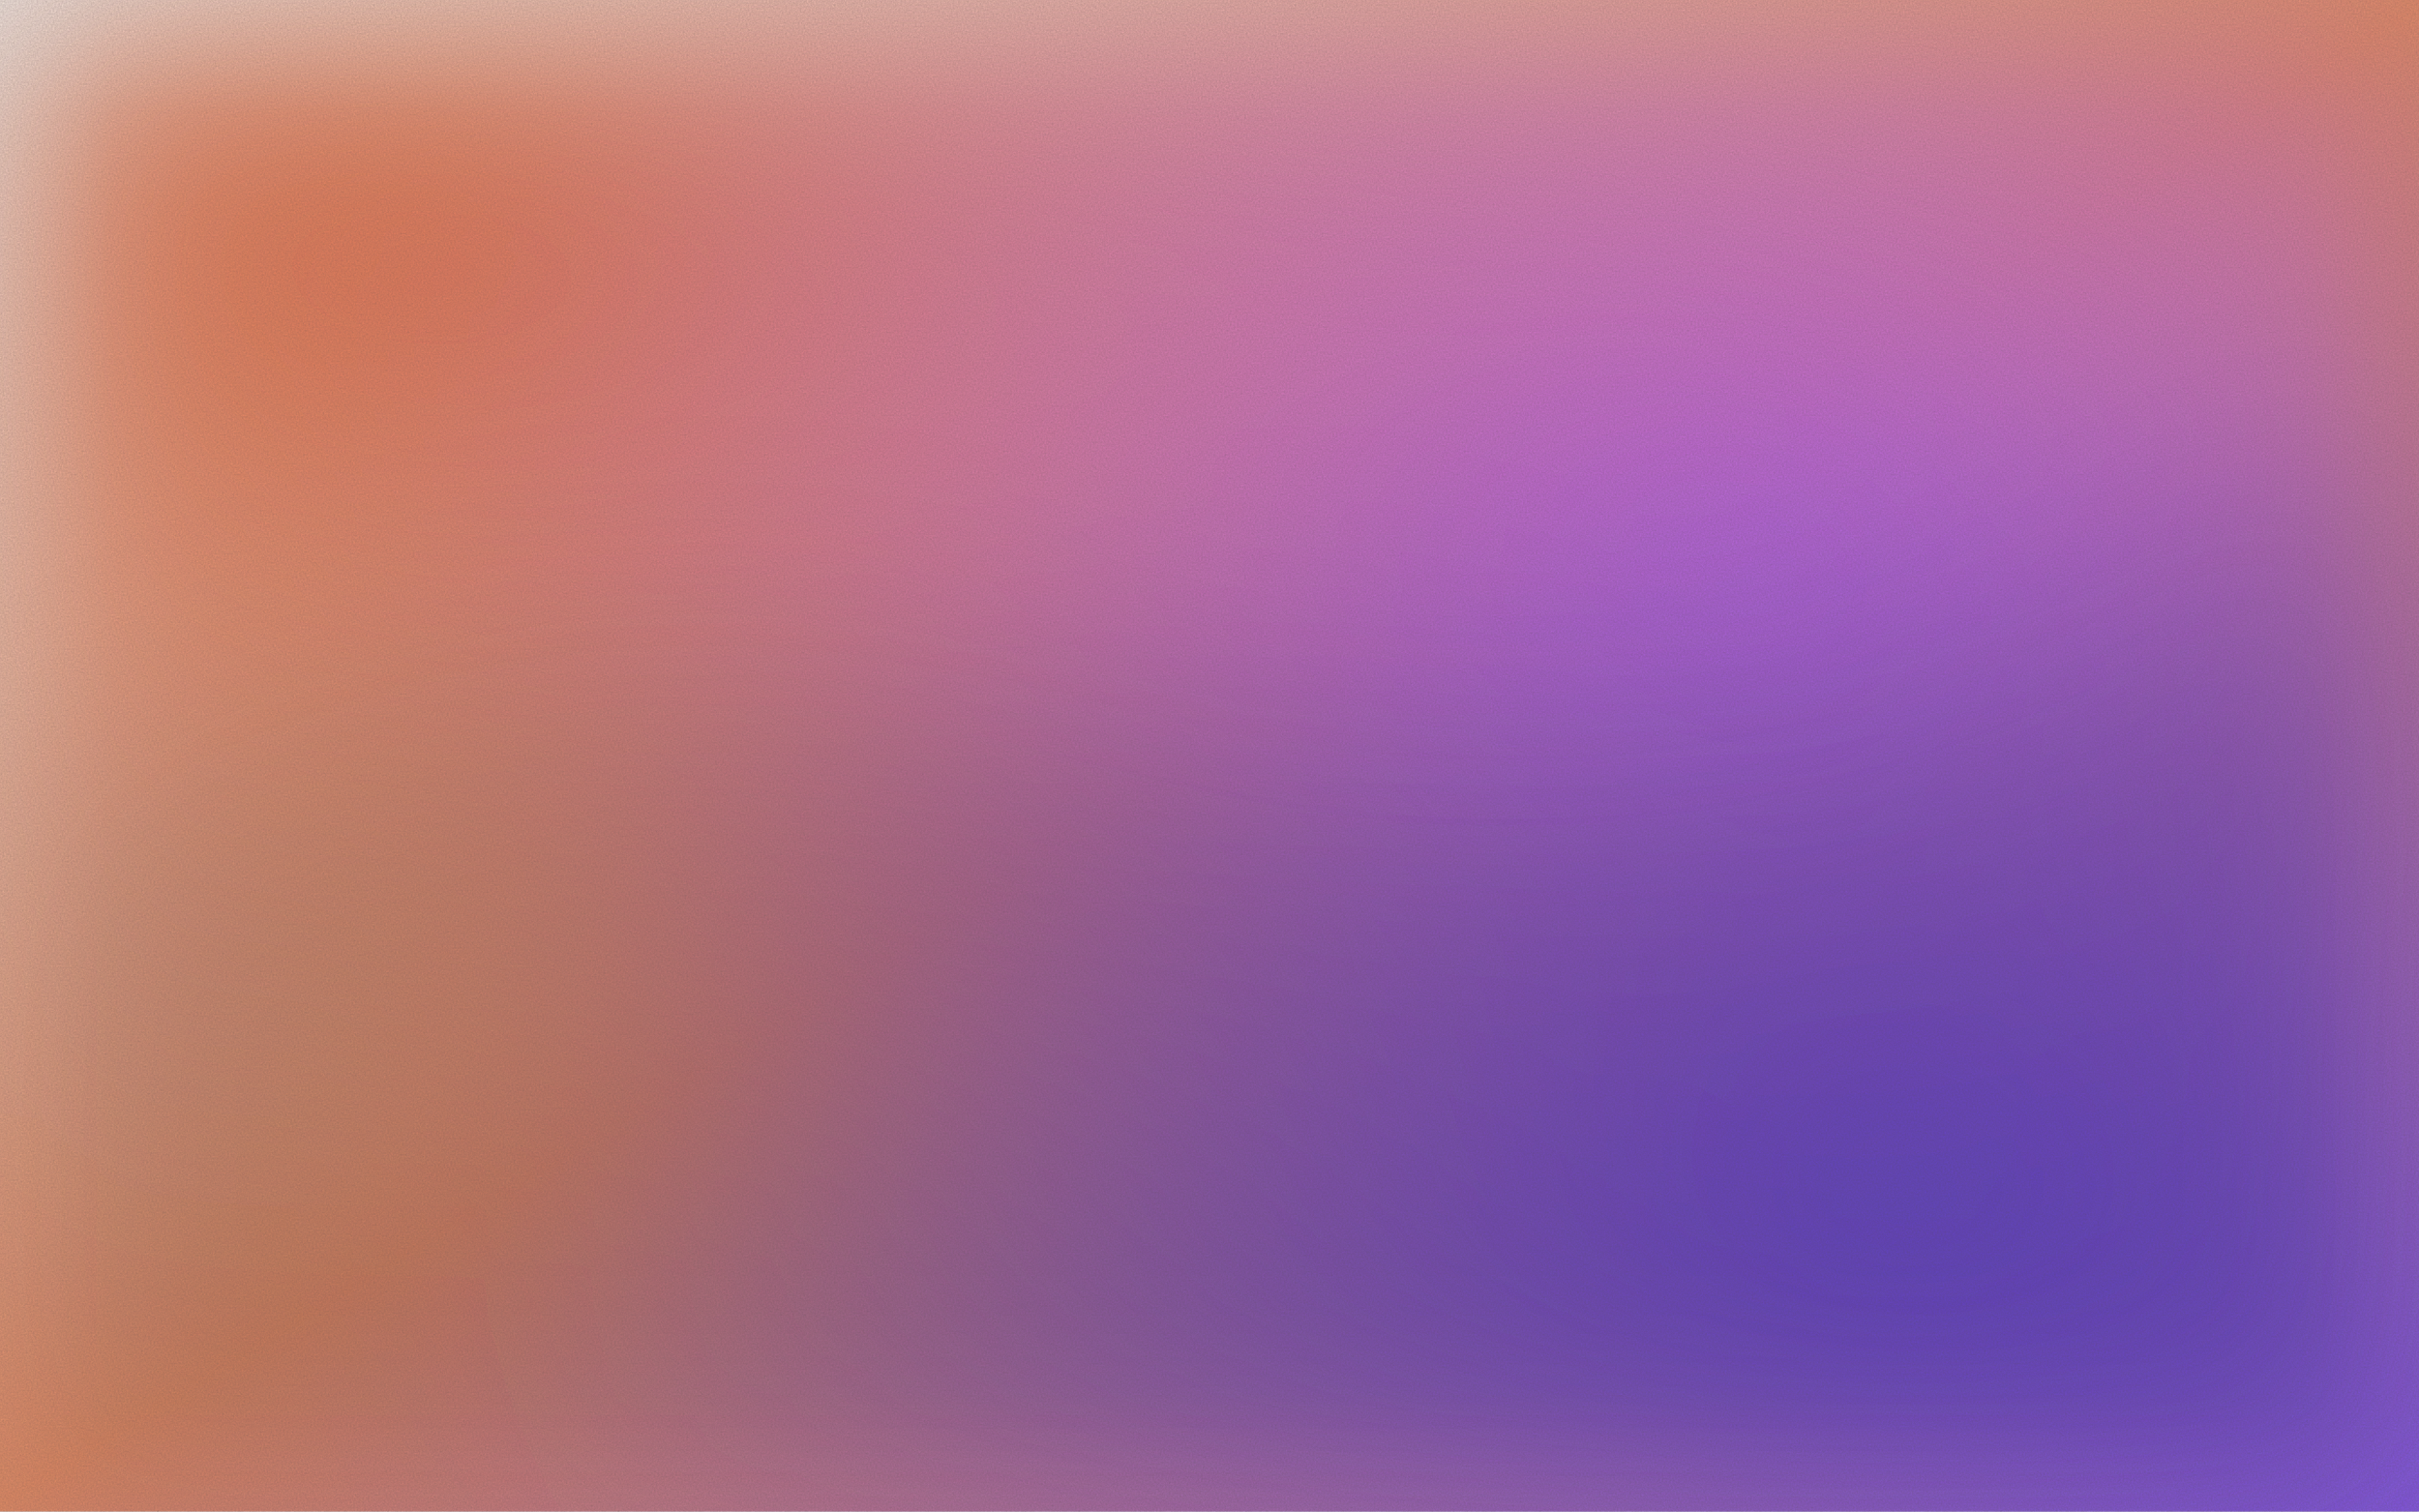
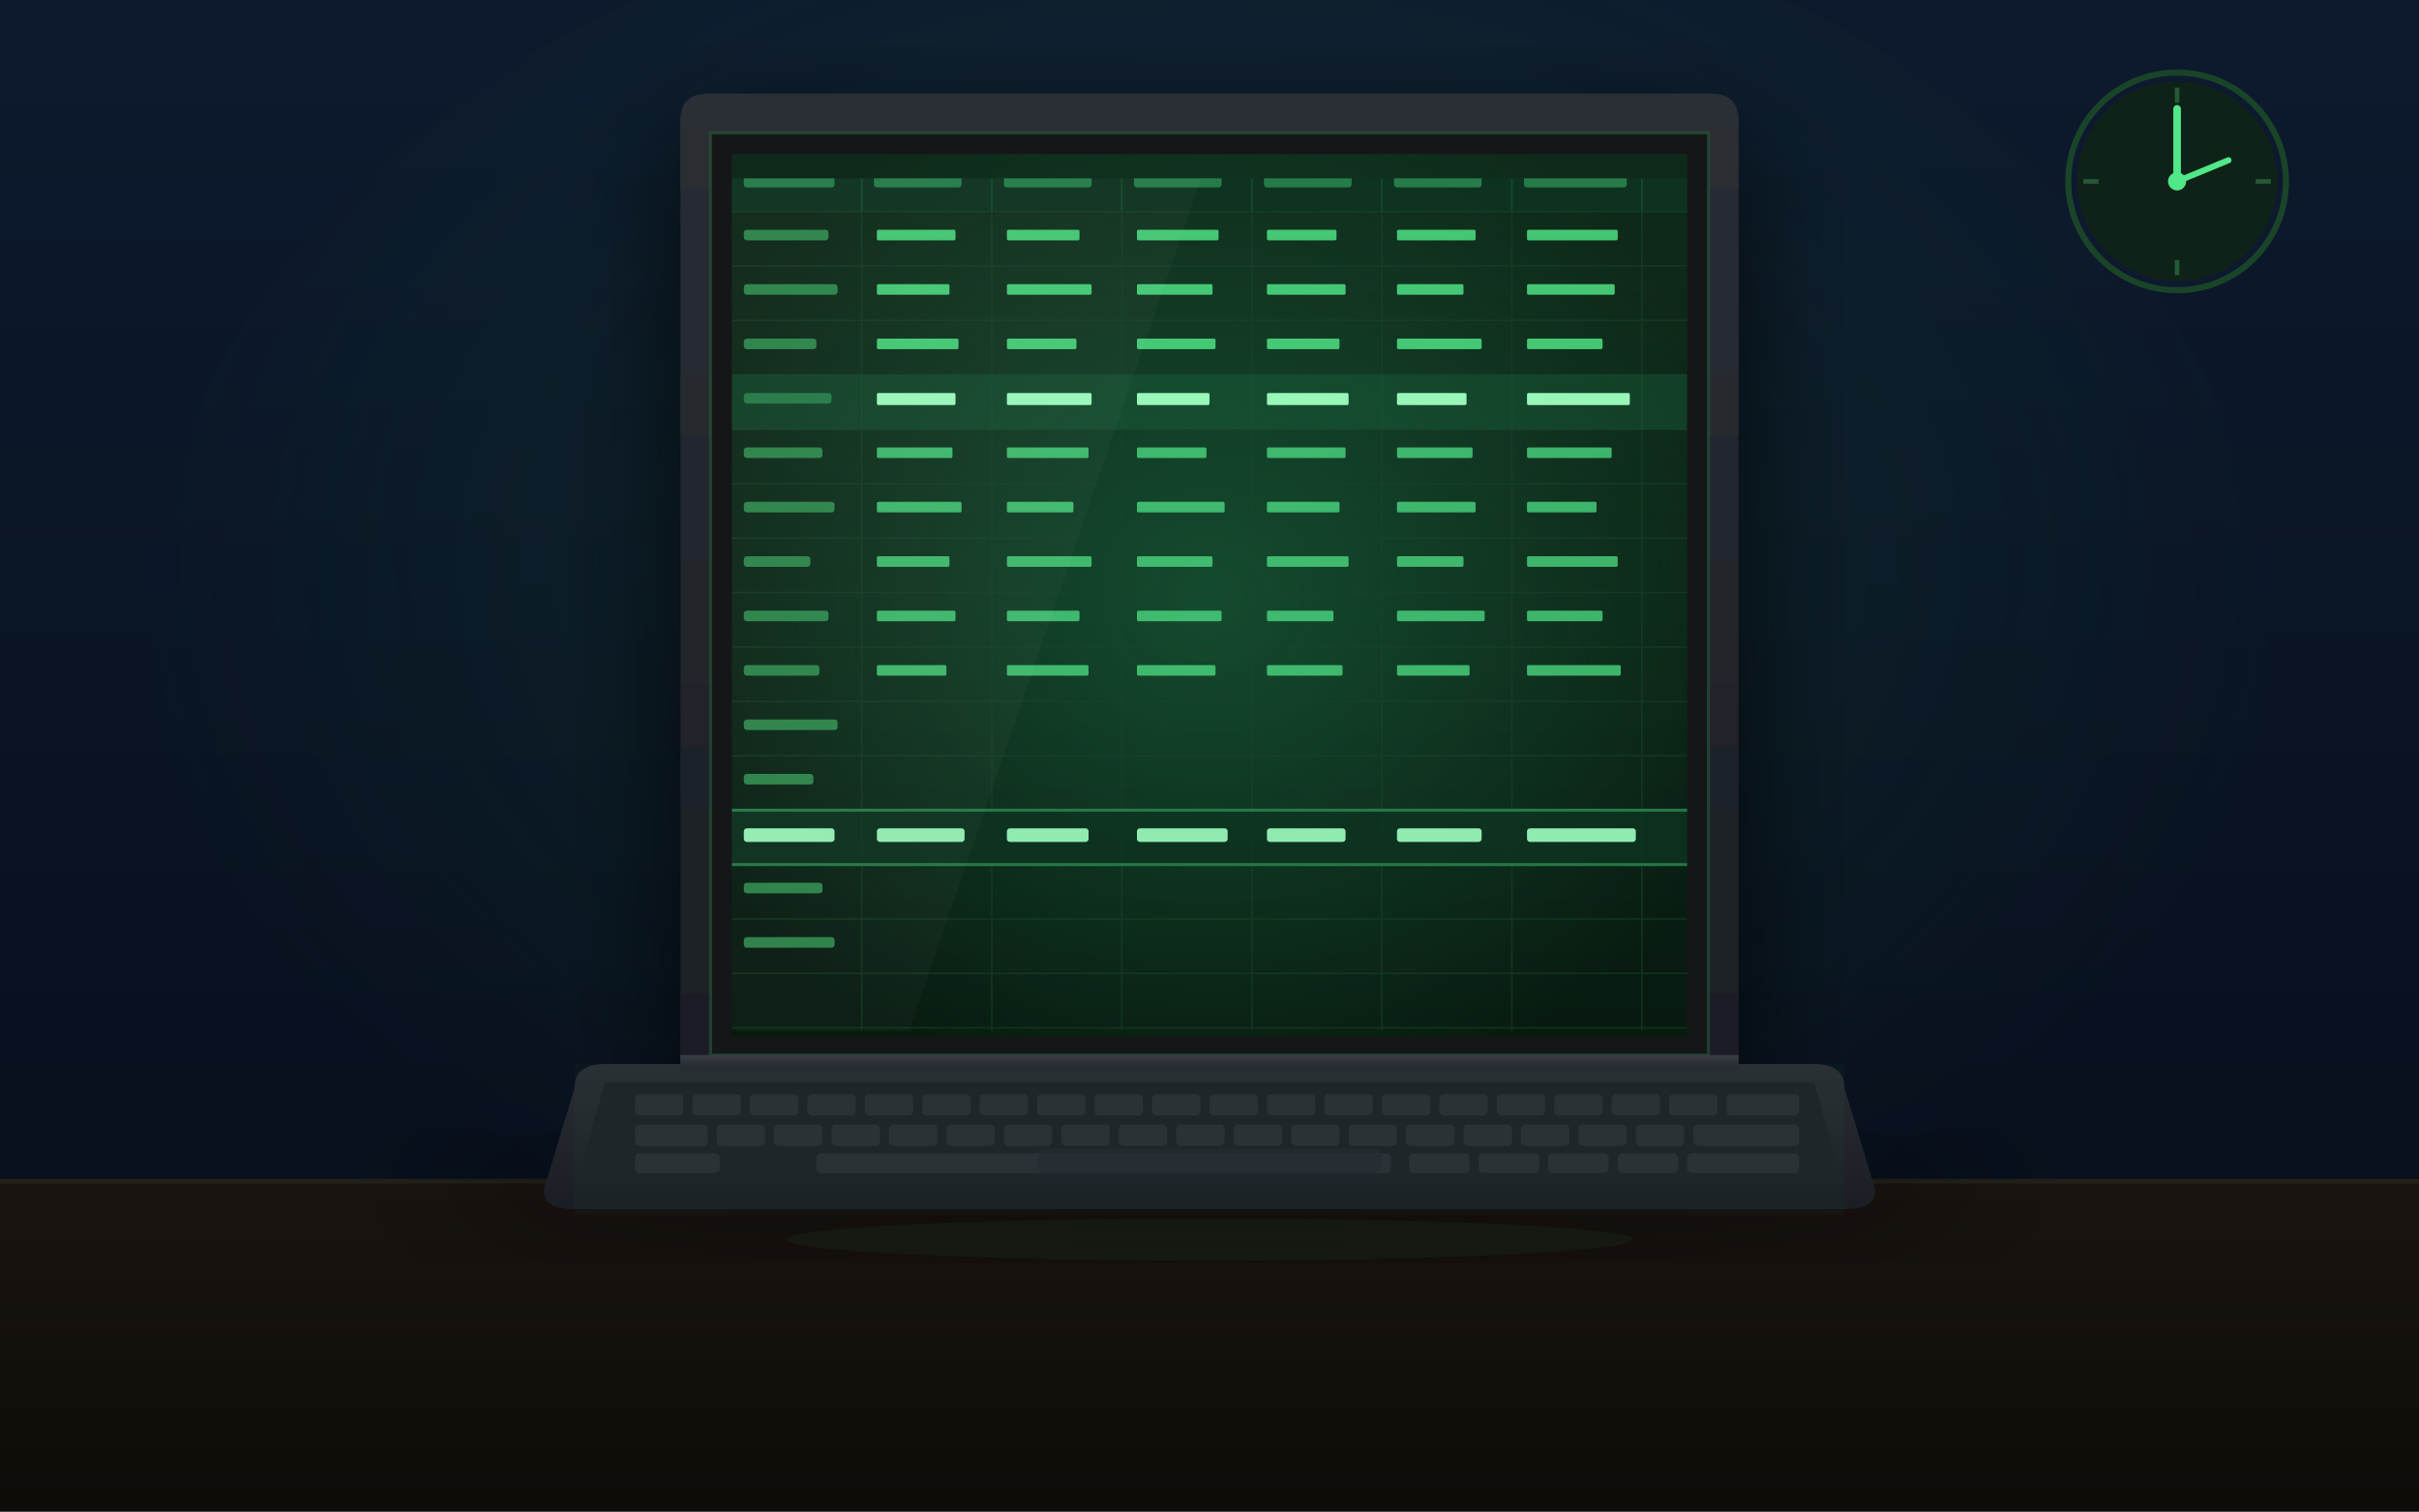
- <svg xmlns="http://www.w3.org/2000/svg" width="1600" height="1000" viewBox="0 0 1600 1000" role="img" aria-label="Accounting month end close cover spectrum">
+ <svg xmlns="http://www.w3.org/2000/svg" width="1600" height="1000" viewBox="0 0 1600 1000" role="img" aria-label="A laptop showing financial spreadsheet data late at night for month end close">
  <defs>
-     <linearGradient id="base" x1="0" y1="0" x2="1" y2="1">
-       <stop offset="0" stop-color="#fef8f3" />
-       <stop offset="0.5" stop-color="#ee9168" />
-       <stop offset="1" stop-color="#8959ed" />
-     </linearGradient>
-     <radialGradient id="a" cx="17%" cy="16%" r="62%">
-       <stop offset="0" stop-color="#eb754c" />
-       <stop offset="1" stop-color="#eb754c" stop-opacity="0" />
+     <linearGradient id="bg" x1="0" y1="0" x2="0" y2="1">
+       <stop offset="0" stop-color="#0d1a2e" />
+       <stop offset="1" stop-color="#060d18" />
+     </linearGradient>
+     <linearGradient id="desk" x1="0" y1="0" x2="0" y2="1">
+       <stop offset="0" stop-color="#1a1410" />
+       <stop offset="1" stop-color="#0e0c08" />
+     </linearGradient>
+     <linearGradient id="laptop-body" x1="0" y1="0" x2="0" y2="1">
+       <stop offset="0" stop-color="#2a2e34" />
+       <stop offset="1" stop-color="#1a1e24" />
+     </linearGradient>
+     <linearGradient id="screen-bg" x1="0" y1="0" x2="0" y2="1">
+       <stop offset="0" stop-color="#0f2a1a" />
+       <stop offset="1" stop-color="#081a10" />
+     </linearGradient>
+     <radialGradient id="screen-glow" cx="50%" cy="50%" r="60%">
+       <stop offset="0" stop-color="#1a6640" stop-opacity="0.6" />
+       <stop offset="1" stop-color="#1a6640" stop-opacity="0" />
    </radialGradient>
-     <radialGradient id="b" cx="72%" cy="35%" r="57%">
-       <stop offset="0" stop-color="#ce6cef" />
-       <stop offset="1" stop-color="#ce6cef" stop-opacity="0" />
+     <radialGradient id="room-glow" cx="50%" cy="45%" r="52%">
+       <stop offset="0" stop-color="#1a5535" stop-opacity="0.28" />
+       <stop offset="1" stop-color="#1a5535" stop-opacity="0" />
    </radialGradient>
-     <radialGradient id="c" cx="79%" cy="82%" r="60%">
-       <stop offset="0" stop-color="#6545ea" />
-       <stop offset="1" stop-color="#6545ea" stop-opacity="0" />
-     </radialGradient>
-     <filter id="soft">
-       <feGaussianBlur stdDeviation="78" />
+     <linearGradient id="hinge" x1="0" y1="0" x2="0" y2="1">
+       <stop offset="0" stop-color="#3a3e44" />
+       <stop offset="1" stop-color="#22262c" />
+     </linearGradient>
+     <filter id="screen-blur">
+       <feGaussianBlur stdDeviation="18" />
    </filter>
-     <filter id="grain">
-       <feTurbulence type="fractalNoise" baseFrequency="0.84" numOctaves="3" seed="73" />
-       <feColorMatrix type="matrix" values="0 0 0 0 .075 0 0 0 0 .055 0 0 0 0 .058 .23 .23 .23 0 0" />
+     <filter id="glow-blur">
+       <feGaussianBlur stdDeviation="48" />
    </filter>
+     <filter id="drop-shadow">
+       <feDropShadow dx="0" dy="30" stdDeviation="40" flood-color="#000" flood-opacity="0.7" />
+     </filter>
+     <clipPath id="screen-clip">
+       <path d="M484 118 L1116 118 L1116 682 L484 682 Z" />
+     </clipPath>
  </defs>
-   <rect width="1600" height="1000" fill="url(#base)" />
-   <g filter="url(#soft)">
-     <rect width="1600" height="1000" fill="url(#a)" />
-     <rect width="1600" height="1000" fill="url(#b)" />
-     <rect width="1600" height="1000" fill="url(#c)" />
+   <rect width="1600" height="1000" fill="url(#bg)" />
+   <ellipse cx="800" cy="420" rx="700" ry="500" fill="url(#room-glow)" />
+   <rect x="0" y="780" width="1600" height="220" fill="url(#desk)" />
+   <rect x="0" y="780" width="1600" height="3" fill="#2a2a22" opacity="0.6" />
+   <ellipse cx="800" cy="792" rx="520" ry="36" fill="#000" opacity="0.6" filter="url(#glow-blur)" />
+   <path d="M450 80 Q450 62 468 62 L1132 62 Q1150 62 1150 80 L1150 704 Q1150 720 1132 720 L468 720 Q450 720 450 704 Z" fill="url(#laptop-body)" filter="url(#drop-shadow)" />
+   <path d="M470 88 L1130 88 L1130 698 L470 698 Z" fill="#141618" rx="4" />
+   <path d="M484 102 L1116 102 L1116 686 L484 686 Z" fill="url(#screen-bg)" />
+   <path d="M484 102 L1116 102 L1116 686 L484 686 Z" fill="url(#screen-glow)" />
+   <g clip-path="url(#screen-clip)">
+     <rect x="484" y="102" width="632" height="38" fill="#0d3320" opacity="0.9" />
+     <line x1="570" y1="102" x2="570" y2="140" stroke="#1a5535" stroke-width="1" opacity="0.7" />
+     <line x1="656" y1="102" x2="656" y2="140" stroke="#1a5535" stroke-width="1" opacity="0.7" />
+     <line x1="742" y1="102" x2="742" y2="140" stroke="#1a5535" stroke-width="1" opacity="0.7" />
+     <line x1="828" y1="102" x2="828" y2="140" stroke="#1a5535" stroke-width="1" opacity="0.7" />
+     <line x1="914" y1="102" x2="914" y2="140" stroke="#1a5535" stroke-width="1" opacity="0.7" />
+     <line x1="1000" y1="102" x2="1000" y2="140" stroke="#1a5535" stroke-width="1" opacity="0.7" />
+     <line x1="1086" y1="102" x2="1086" y2="140" stroke="#1a5535" stroke-width="1" opacity="0.7" />
+     <rect x="492" y="116" width="60" height="8" fill="#2a8850" rx="2" opacity="0.85" />
+     <rect x="578" y="116" width="58" height="8" fill="#2a8850" rx="2" opacity="0.85" />
+     <rect x="664" y="116" width="58" height="8" fill="#2a8850" rx="2" opacity="0.85" />
+     <rect x="750" y="116" width="58" height="8" fill="#2a8850" rx="2" opacity="0.85" />
+     <rect x="836" y="116" width="58" height="8" fill="#2a8850" rx="2" opacity="0.85" />
+     <rect x="922" y="116" width="58" height="8" fill="#2a8850" rx="2" opacity="0.85" />
+     <rect x="1008" y="116" width="68" height="8" fill="#2a8850" rx="2" opacity="0.85" />
+     <g fill="none" stroke="#1a4428" stroke-width="1" opacity="0.55">
+       <line x1="484" y1="140" x2="1116" y2="140" />
+       <line x1="484" y1="176" x2="1116" y2="176" />
+       <line x1="484" y1="212" x2="1116" y2="212" />
+       <line x1="484" y1="248" x2="1116" y2="248" />
+       <line x1="484" y1="284" x2="1116" y2="284" />
+       <line x1="484" y1="320" x2="1116" y2="320" />
+       <line x1="484" y1="356" x2="1116" y2="356" />
+       <line x1="484" y1="392" x2="1116" y2="392" />
+       <line x1="484" y1="428" x2="1116" y2="428" />
+       <line x1="484" y1="464" x2="1116" y2="464" />
+       <line x1="484" y1="500" x2="1116" y2="500" />
+       <line x1="484" y1="536" x2="1116" y2="536" />
+       <line x1="484" y1="572" x2="1116" y2="572" />
+       <line x1="484" y1="608" x2="1116" y2="608" />
+       <line x1="484" y1="644" x2="1116" y2="644" />
+       <line x1="484" y1="680" x2="1116" y2="680" />
+       <line x1="570" y1="140" x2="570" y2="686" />
+       <line x1="656" y1="140" x2="656" y2="686" />
+       <line x1="742" y1="140" x2="742" y2="686" />
+       <line x1="828" y1="140" x2="828" y2="686" />
+       <line x1="914" y1="140" x2="914" y2="686" />
+       <line x1="1000" y1="140" x2="1000" y2="686" />
+       <line x1="1086" y1="140" x2="1086" y2="686" />
+     </g>
+     <g fill="#3aaa60" opacity="0.7">
+       <rect x="492" y="152" width="56" height="7" rx="2" />
+       <rect x="492" y="188" width="62" height="7" rx="2" />
+       <rect x="492" y="224" width="48" height="7" rx="2" />
+       <rect x="492" y="260" width="58" height="7" rx="2" />
+       <rect x="492" y="296" width="52" height="7" rx="2" />
+       <rect x="492" y="332" width="60" height="7" rx="2" />
+       <rect x="492" y="368" width="44" height="7" rx="2" />
+       <rect x="492" y="404" width="56" height="7" rx="2" />
+       <rect x="492" y="440" width="50" height="7" rx="2" />
+       <rect x="492" y="476" width="62" height="7" rx="2" />
+       <rect x="492" y="512" width="46" height="7" rx="2" />
+       <rect x="492" y="548" width="58" height="7" rx="2" />
+       <rect x="492" y="584" width="52" height="7" rx="2" />
+       <rect x="492" y="620" width="60" height="7" rx="2" />
+     </g>
+     <g fill="#50e888" opacity="0.82" font-family="monospace">
+       <rect x="580" y="152" width="52" height="7" rx="1" />
+       <rect x="666" y="152" width="48" height="7" rx="1" />
+       <rect x="752" y="152" width="54" height="7" rx="1" />
+       <rect x="838" y="152" width="46" height="7" rx="1" />
+       <rect x="924" y="152" width="52" height="7" rx="1" />
+       <rect x="1010" y="152" width="60" height="7" rx="1" />
+       <rect x="580" y="188" width="48" height="7" rx="1" />
+       <rect x="666" y="188" width="56" height="7" rx="1" />
+       <rect x="752" y="188" width="50" height="7" rx="1" />
+       <rect x="838" y="188" width="52" height="7" rx="1" />
+       <rect x="924" y="188" width="44" height="7" rx="1" />
+       <rect x="1010" y="188" width="58" height="7" rx="1" />
+       <rect x="580" y="224" width="54" height="7" rx="1" />
+       <rect x="666" y="224" width="46" height="7" rx="1" />
+       <rect x="752" y="224" width="52" height="7" rx="1" />
+       <rect x="838" y="224" width="48" height="7" rx="1" />
+       <rect x="924" y="224" width="56" height="7" rx="1" />
+       <rect x="1010" y="224" width="50" height="7" rx="1" />
+     </g>
+     <rect x="484" y="248" width="632" height="36" fill="#1a6640" opacity="0.35" />
+     <g fill="#a0ffc0" opacity="0.95">
+       <rect x="580" y="260" width="52" height="8" rx="1" />
+       <rect x="666" y="260" width="56" height="8" rx="1" />
+       <rect x="752" y="260" width="48" height="8" rx="1" />
+       <rect x="838" y="260" width="54" height="8" rx="1" />
+       <rect x="924" y="260" width="46" height="8" rx="1" />
+       <rect x="1010" y="260" width="68" height="8" rx="1" />
+     </g>
+     <g fill="#50e888" opacity="0.72">
+       <rect x="580" y="296" width="50" height="7" rx="1" />
+       <rect x="666" y="296" width="54" height="7" rx="1" />
+       <rect x="752" y="296" width="46" height="7" rx="1" />
+       <rect x="838" y="296" width="52" height="7" rx="1" />
+       <rect x="924" y="296" width="50" height="7" rx="1" />
+       <rect x="1010" y="296" width="56" height="7" rx="1" />
+       <rect x="580" y="332" width="56" height="7" rx="1" />
+       <rect x="666" y="332" width="44" height="7" rx="1" />
+       <rect x="752" y="332" width="58" height="7" rx="1" />
+       <rect x="838" y="332" width="48" height="7" rx="1" />
+       <rect x="924" y="332" width="52" height="7" rx="1" />
+       <rect x="1010" y="332" width="46" height="7" rx="1" />
+       <rect x="580" y="368" width="48" height="7" rx="1" />
+       <rect x="666" y="368" width="56" height="7" rx="1" />
+       <rect x="752" y="368" width="50" height="7" rx="1" />
+       <rect x="838" y="368" width="54" height="7" rx="1" />
+       <rect x="924" y="368" width="44" height="7" rx="1" />
+       <rect x="1010" y="368" width="60" height="7" rx="1" />
+       <rect x="580" y="404" width="52" height="7" rx="1" />
+       <rect x="666" y="404" width="48" height="7" rx="1" />
+       <rect x="752" y="404" width="56" height="7" rx="1" />
+       <rect x="838" y="404" width="44" height="7" rx="1" />
+       <rect x="924" y="404" width="58" height="7" rx="1" />
+       <rect x="1010" y="404" width="50" height="7" rx="1" />
+       <rect x="580" y="440" width="46" height="7" rx="1" />
+       <rect x="666" y="440" width="54" height="7" rx="1" />
+       <rect x="752" y="440" width="52" height="7" rx="1" />
+       <rect x="838" y="440" width="50" height="7" rx="1" />
+       <rect x="924" y="440" width="48" height="7" rx="1" />
+       <rect x="1010" y="440" width="62" height="7" rx="1" />
+     </g>
+     <rect x="484" y="536" width="632" height="36" fill="#0d3320" opacity="0.8" />
+     <line x1="484" y1="536" x2="1116" y2="536" stroke="#2a8850" stroke-width="2" opacity="0.8" />
+     <line x1="484" y1="572" x2="1116" y2="572" stroke="#2a8850" stroke-width="2" opacity="0.8" />
+     <g fill="#a0ffc0" opacity="0.9">
+       <rect x="492" y="548" width="60" height="9" rx="2" />
+       <rect x="580" y="548" width="58" height="9" rx="2" />
+       <rect x="666" y="548" width="54" height="9" rx="2" />
+       <rect x="752" y="548" width="60" height="9" rx="2" />
+       <rect x="838" y="548" width="52" height="9" rx="2" />
+       <rect x="924" y="548" width="56" height="9" rx="2" />
+       <rect x="1010" y="548" width="72" height="9" rx="2" />
+     </g>
+     <path d="M484 102 L800 102 L600 686 L484 686 Z" fill="white" opacity="0.025" />
  </g>
-   <path d="M-90 632C204 430 429 385 712 466c327 94 579 51 988-232v868H-90Z" fill="#20141a" opacity="0.15" filter="url(#soft)" />
-   <rect width="1600" height="1000" filter="url(#grain)" opacity="0.56" />
+   <path d="M470 88 L1130 88 L1130 698 L470 698 Z" fill="none" stroke="#2a6640" stroke-width="2" opacity="0.5" />
+   <path d="M380 720 Q380 704 400 704 L1200 704 Q1220 704 1220 720 L1240 786 Q1242 800 1220 800 L380 800 Q358 800 360 786 Z" fill="url(#laptop-body)" />
+   <path d="M400 716 L1200 716 L1218 782 L382 782 Z" fill="#1e2228" />
+   <g fill="#2e3238" opacity="0.8">
+     <rect x="420" y="724" width="32" height="14" rx="3" />
+     <rect x="458" y="724" width="32" height="14" rx="3" />
+     <rect x="496" y="724" width="32" height="14" rx="3" />
+     <rect x="534" y="724" width="32" height="14" rx="3" />
+     <rect x="572" y="724" width="32" height="14" rx="3" />
+     <rect x="610" y="724" width="32" height="14" rx="3" />
+     <rect x="648" y="724" width="32" height="14" rx="3" />
+     <rect x="686" y="724" width="32" height="14" rx="3" />
+     <rect x="724" y="724" width="32" height="14" rx="3" />
+     <rect x="762" y="724" width="32" height="14" rx="3" />
+     <rect x="800" y="724" width="32" height="14" rx="3" />
+     <rect x="838" y="724" width="32" height="14" rx="3" />
+     <rect x="876" y="724" width="32" height="14" rx="3" />
+     <rect x="914" y="724" width="32" height="14" rx="3" />
+     <rect x="952" y="724" width="32" height="14" rx="3" />
+     <rect x="990" y="724" width="32" height="14" rx="3" />
+     <rect x="1028" y="724" width="32" height="14" rx="3" />
+     <rect x="1066" y="724" width="32" height="14" rx="3" />
+     <rect x="1104" y="724" width="32" height="14" rx="3" />
+     <rect x="1142" y="724" width="48" height="14" rx="3" />
+     <rect x="420" y="744" width="48" height="14" rx="3" />
+     <rect x="474" y="744" width="32" height="14" rx="3" />
+     <rect x="512" y="744" width="32" height="14" rx="3" />
+     <rect x="550" y="744" width="32" height="14" rx="3" />
+     <rect x="588" y="744" width="32" height="14" rx="3" />
+     <rect x="626" y="744" width="32" height="14" rx="3" />
+     <rect x="664" y="744" width="32" height="14" rx="3" />
+     <rect x="702" y="744" width="32" height="14" rx="3" />
+     <rect x="740" y="744" width="32" height="14" rx="3" />
+     <rect x="778" y="744" width="32" height="14" rx="3" />
+     <rect x="816" y="744" width="32" height="14" rx="3" />
+     <rect x="854" y="744" width="32" height="14" rx="3" />
+     <rect x="892" y="744" width="32" height="14" rx="3" />
+     <rect x="930" y="744" width="32" height="14" rx="3" />
+     <rect x="968" y="744" width="32" height="14" rx="3" />
+     <rect x="1006" y="744" width="32" height="14" rx="3" />
+     <rect x="1044" y="744" width="32" height="14" rx="3" />
+     <rect x="1082" y="744" width="32" height="14" rx="3" />
+     <rect x="1120" y="744" width="70" height="14" rx="3" />
+     <rect x="420" y="763" width="56" height="13" rx="3" />
+     <rect x="540" y="763" width="380" height="13" rx="3" />
+     <rect x="932" y="763" width="40" height="13" rx="3" />
+     <rect x="978" y="763" width="40" height="13" rx="3" />
+     <rect x="1024" y="763" width="40" height="13" rx="3" />
+     <rect x="1070" y="763" width="40" height="13" rx="3" />
+     <rect x="1116" y="763" width="74" height="13" rx="3" />
+   </g>
+   <rect x="686" y="760" width="228" height="16" rx="5" fill="#252830" opacity="0.6" />
+   <rect x="450" y="698" width="700" height="10" fill="url(#hinge)" />
+   <rect x="380" y="704" width="840" height="100" fill="#1a6640" opacity="0.06" />
+   <ellipse cx="800" cy="820" rx="280" ry="14" fill="#2a8850" opacity="0.08" />
+   <circle cx="1440" cy="120" r="72" fill="#0d1a2e" stroke="#1a4428" stroke-width="4" />
+   <circle cx="1440" cy="120" r="66" fill="#0f2218" />
+   <g stroke="#2a6640" stroke-width="3" opacity="0.8">
+     <line x1="1440" y1="58" x2="1440" y2="68" />
+     <line x1="1440" y1="172" x2="1440" y2="182" />
+     <line x1="1378" y1="120" x2="1388" y2="120" />
+     <line x1="1492" y1="120" x2="1502" y2="120" />
+   </g>
+   <line x1="1440" y1="120" x2="1440" y2="72" stroke="#50e888" stroke-width="5" stroke-linecap="round" />
+   <line x1="1440" y1="120" x2="1474" y2="106" stroke="#50e888" stroke-width="4" stroke-linecap="round" />
+   <circle cx="1440" cy="120" r="6" fill="#50e888" />
+   <rect x="1370" y="196" width="140" height="18" fill="none" />
</svg>
